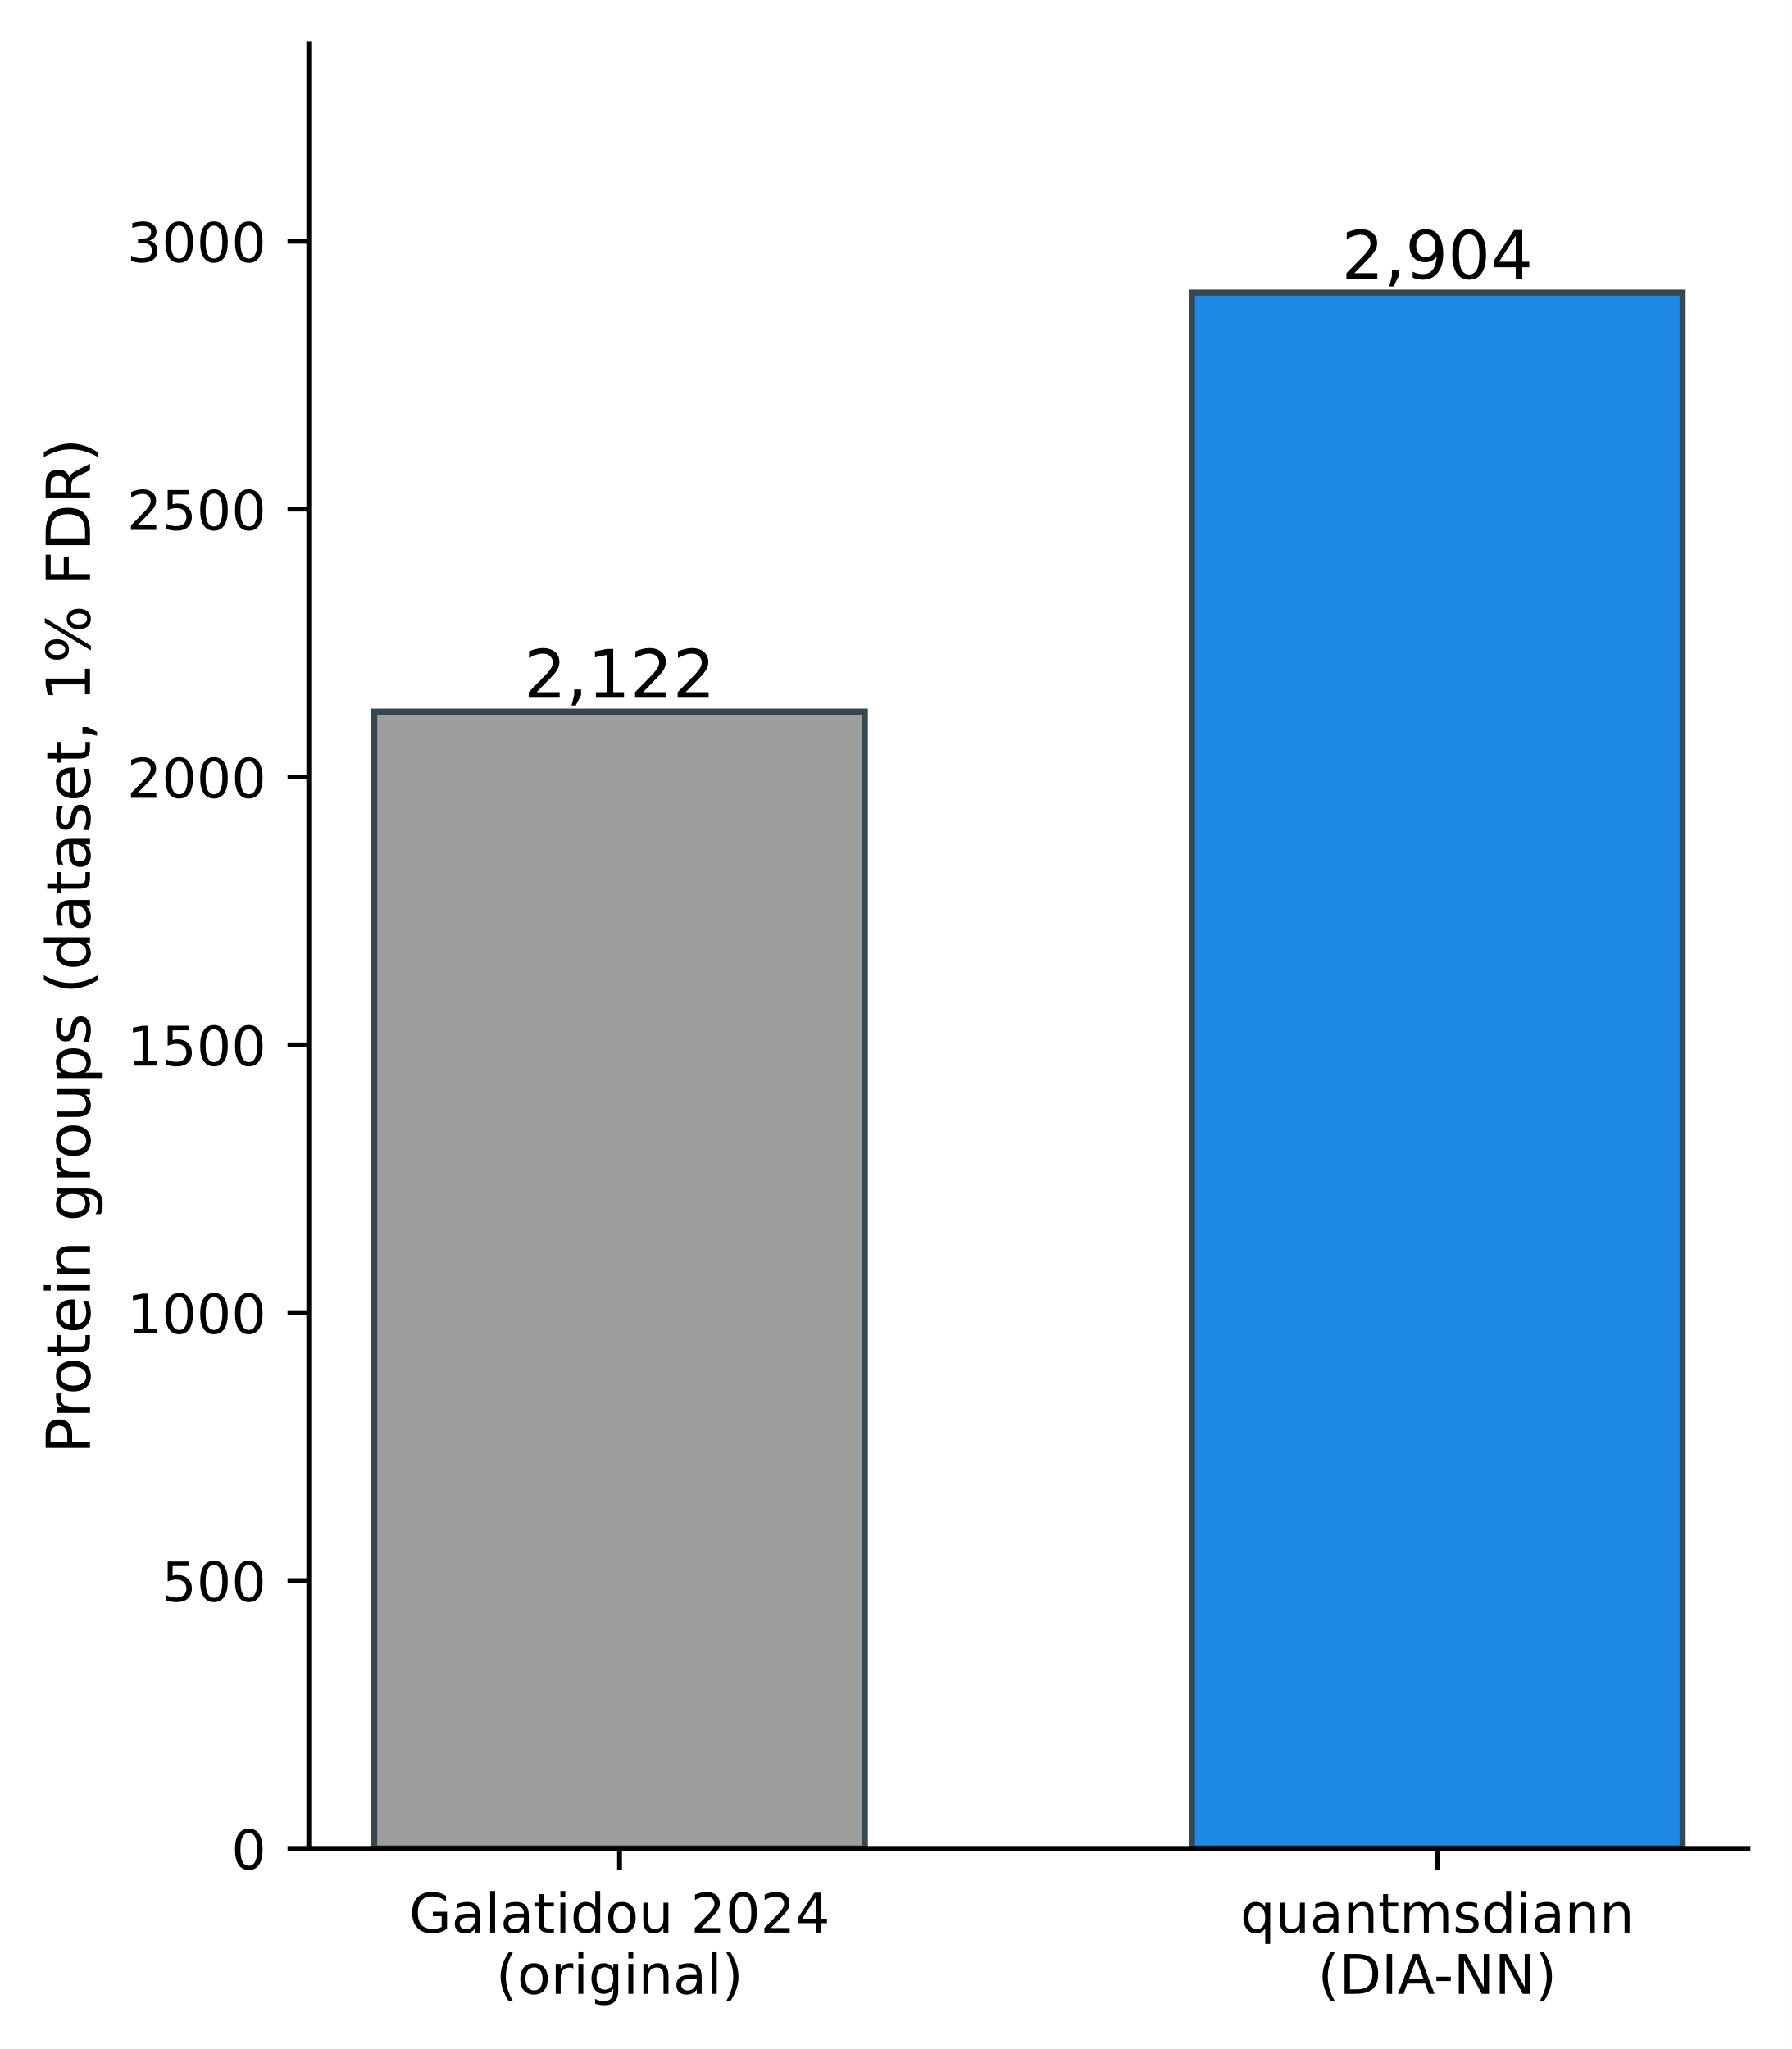
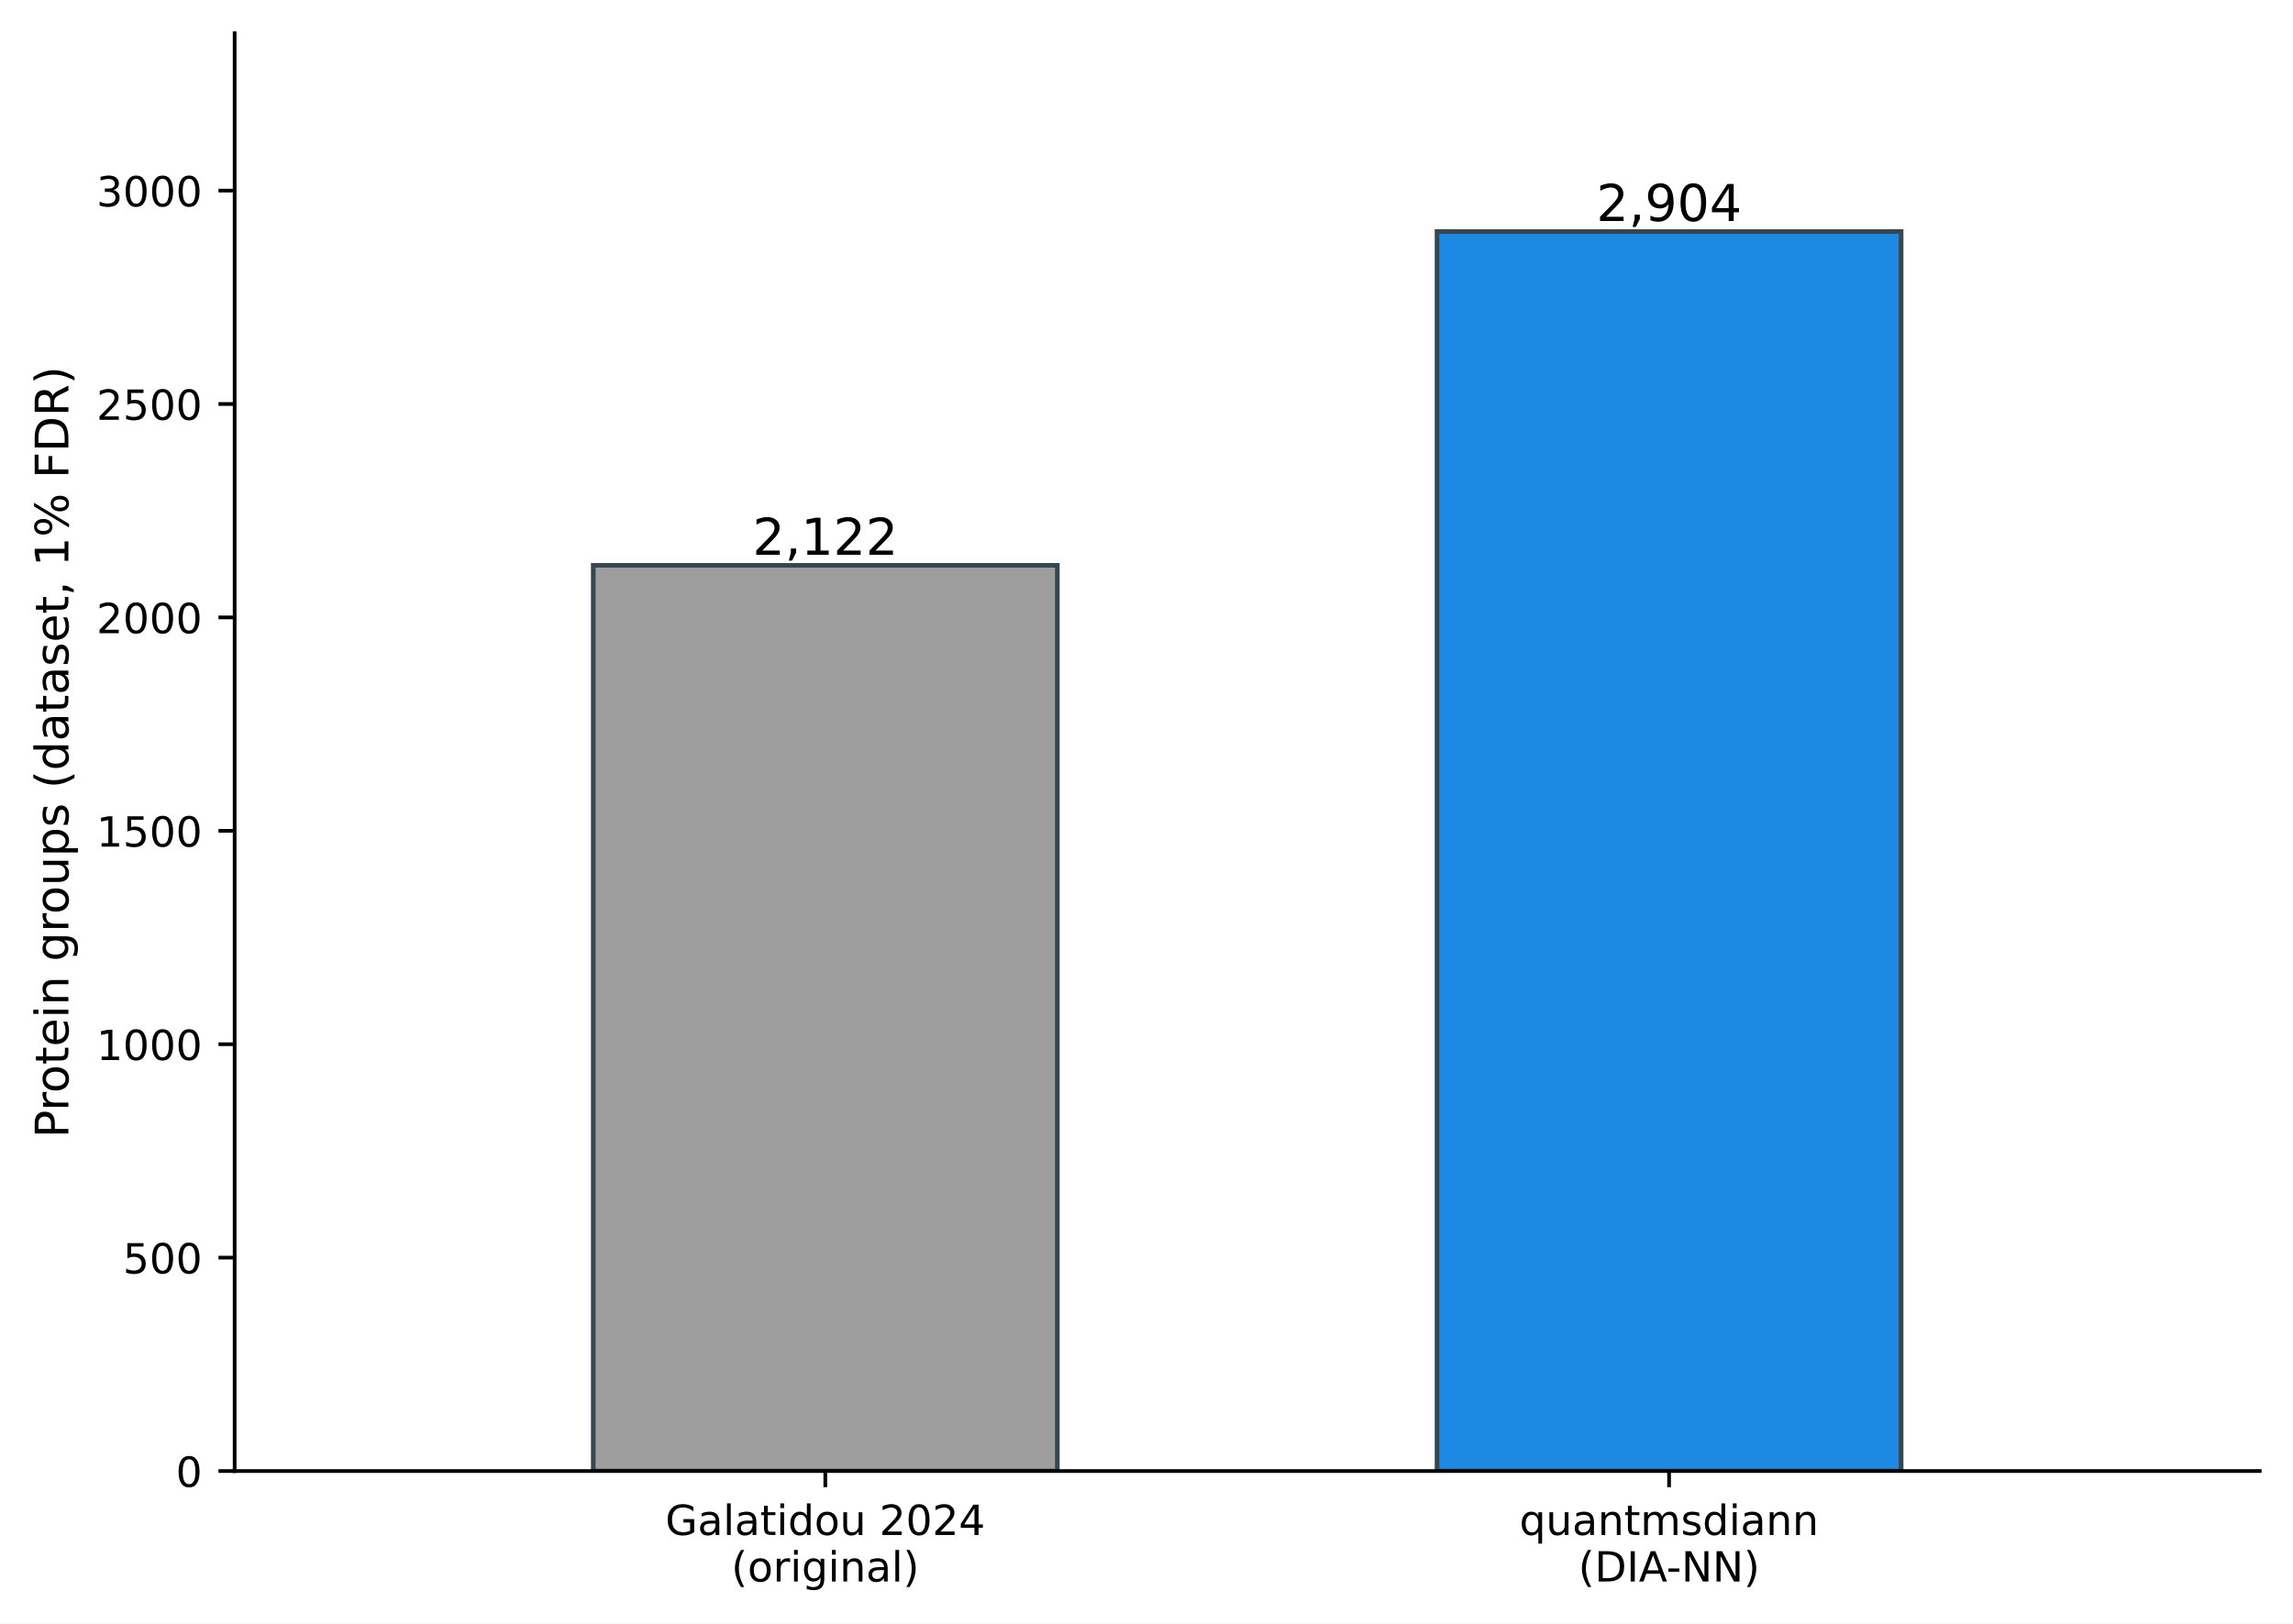
- <svg xmlns="http://www.w3.org/2000/svg" xmlns:xlink="http://www.w3.org/1999/xlink" width="294.663pt" height="337.028pt" viewBox="0 0 294.663 337.028" version="1.1">
+ <svg xmlns="http://www.w3.org/2000/svg" xmlns:xlink="http://www.w3.org/1999/xlink" width="496.263pt" height="351.428pt" viewBox="0 0 496.263 351.428" version="1.1">
  <defs>
    <style type="text/css">*{stroke-linejoin: round; stroke-linecap: butt}</style>
  </defs>
  <g id="figure_1">
    <g id="patch_1">
-       <path d="M 0 337.028  L 294.663 337.028  L 294.663 0  L 0 0  z " style="fill: #ffffff" />
+       <path d="M 0 351.428  L 496.263 351.428  L 496.263 0  L 0 0  z " style="fill: #ffffff" />
    </g>
    <g id="axes_1">
      <g id="patch_2">
-         <path d="M 50.783 304.04  L 287.463 304.04  L 287.463 7.2  L 50.783 7.2  z " style="fill: #ffffff" />
+         <path d="M 50.783 318.44  L 489.063 318.44  L 489.063 7.2  L 50.783 7.2  z " style="fill: #ffffff" />
      </g>
      <g id="patch_3">
-         <path d="M 61.541 304.04  L 142.228 304.04  L 142.228 117.052  L 61.541 117.052  z " clip-path="url(#pa1b8c0f999)" style="fill: #9e9e9e; stroke: #37474f; stroke-linejoin: miter" />
+         <path d="M 128.395 318.44  L 228.834 318.44  L 228.834 122.381  L 128.395 122.381  z " clip-path="url(#p7d93f833c6)" style="fill: #9e9e9e; stroke: #37474f; stroke-linejoin: miter" />
      </g>
      <g id="patch_4">
-         <path d="M 196.019 304.04  L 276.705 304.04  L 276.705 48.143  L 196.019 48.143  z " clip-path="url(#pa1b8c0f999)" style="fill: #1e88e5; stroke: #37474f; stroke-linejoin: miter" />
+         <path d="M 311.012 318.44  L 411.451 318.44  L 411.451 50.13  L 311.012 50.13  z " clip-path="url(#p7d93f833c6)" style="fill: #1e88e5; stroke: #37474f; stroke-linejoin: miter" />
      </g>
      <g id="matplotlib.axis_1">
        <g id="xtick_1">
          <g id="line2d_1">
            <defs>
-               <path id="m62912d93e1" d="M 0 0  L 0 3.5  " style="stroke: #000000; stroke-width: 0.8" />
+               <path id="m346a79177e" d="M 0 0  L 0 3.5  " style="stroke: #000000; stroke-width: 0.8" />
            </defs>
            <g>
-               <use xlink:href="#m62912d93e1" x="101.884" y="304.04" style="stroke: #000000; stroke-width: 0.8" />
+               <use xlink:href="#m346a79177e" x="178.615" y="318.44" style="stroke: #000000; stroke-width: 0.8" />
            </g>
          </g>
          <g id="text_1">
-             <g transform="translate(67.27316 317.8786) scale(0.09 -0.09)">
+             <g transform="translate(144.0035 332.2786) scale(0.09 -0.09)">
              <defs>
                <path id="DejaVuSans-47" d="M 3809 666  L 3809 1919  L 2778 1919  L 2778 2438  L 4434 2438  L 4434 434  Q 4069 175 3628 42  Q 3188 -91 2688 -91  Q 1594 -91 976 548  Q 359 1188 359 2328  Q 359 3472 976 4111  Q 1594 4750 2688 4750  Q 3144 4750 3555 4637  Q 3966 4525 4313 4306  L 4313 3634  Q 3963 3931 3569 4081  Q 3175 4231 2741 4231  Q 1884 4231 1454 3753  Q 1025 3275 1025 2328  Q 1025 1384 1454 906  Q 1884 428 2741 428  Q 3075 428 3337 486  Q 3600 544 3809 666  z " transform="scale(0.015625)" />
                <path id="DejaVuSans-61" d="M 2194 1759  Q 1497 1759 1228 1600  Q 959 1441 959 1056  Q 959 750 1161 570  Q 1363 391 1709 391  Q 2188 391 2477 730  Q 2766 1069 2766 1631  L 2766 1759  L 2194 1759  z M 3341 1997  L 3341 0  L 2766 0  L 2766 531  Q 2569 213 2275 61  Q 1981 -91 1556 -91  Q 1019 -91 701 211  Q 384 513 384 1019  Q 384 1609 779 1909  Q 1175 2209 1959 2209  L 2766 2209  L 2766 2266  Q 2766 2663 2505 2880  Q 2244 3097 1772 3097  Q 1472 3097 1187 3025  Q 903 2953 641 2809  L 641 3341  Q 956 3463 1253 3523  Q 1550 3584 1831 3584  Q 2591 3584 2966 3190  Q 3341 2797 3341 1997  z " transform="scale(0.015625)" />
                <path id="DejaVuSans-6c" d="M 603 4863  L 1178 4863  L 1178 0  L 603 0  L 603 4863  z " transform="scale(0.015625)" />
                <path id="DejaVuSans-74" d="M 1172 4494  L 1172 3500  L 2356 3500  L 2356 3053  L 1172 3053  L 1172 1153  Q 1172 725 1289 603  Q 1406 481 1766 481  L 2356 481  L 2356 0  L 1766 0  Q 1100 0 847 248  Q 594 497 594 1153  L 594 3053  L 172 3053  L 172 3500  L 594 3500  L 594 4494  L 1172 4494  z " transform="scale(0.015625)" />
                <path id="DejaVuSans-69" d="M 603 3500  L 1178 3500  L 1178 0  L 603 0  L 603 3500  z M 603 4863  L 1178 4863  L 1178 4134  L 603 4134  L 603 4863  z " transform="scale(0.015625)" />
                <path id="DejaVuSans-64" d="M 2906 2969  L 2906 4863  L 3481 4863  L 3481 0  L 2906 0  L 2906 525  Q 2725 213 2448 61  Q 2172 -91 1784 -91  Q 1150 -91 751 415  Q 353 922 353 1747  Q 353 2572 751 3078  Q 1150 3584 1784 3584  Q 2172 3584 2448 3432  Q 2725 3281 2906 2969  z M 947 1747  Q 947 1113 1208 752  Q 1469 391 1925 391  Q 2381 391 2643 752  Q 2906 1113 2906 1747  Q 2906 2381 2643 2742  Q 2381 3103 1925 3103  Q 1469 3103 1208 2742  Q 947 2381 947 1747  z " transform="scale(0.015625)" />
                <path id="DejaVuSans-6f" d="M 1959 3097  Q 1497 3097 1228 2736  Q 959 2375 959 1747  Q 959 1119 1226 758  Q 1494 397 1959 397  Q 2419 397 2687 759  Q 2956 1122 2956 1747  Q 2956 2369 2687 2733  Q 2419 3097 1959 3097  z M 1959 3584  Q 2709 3584 3137 3096  Q 3566 2609 3566 1747  Q 3566 888 3137 398  Q 2709 -91 1959 -91  Q 1206 -91 779 398  Q 353 888 353 1747  Q 353 2609 779 3096  Q 1206 3584 1959 3584  z " transform="scale(0.015625)" />
                <path id="DejaVuSans-75" d="M 544 1381  L 544 3500  L 1119 3500  L 1119 1403  Q 1119 906 1312 657  Q 1506 409 1894 409  Q 2359 409 2629 706  Q 2900 1003 2900 1516  L 2900 3500  L 3475 3500  L 3475 0  L 2900 0  L 2900 538  Q 2691 219 2414 64  Q 2138 -91 1772 -91  Q 1169 -91 856 284  Q 544 659 544 1381  z M 1991 3584  L 1991 3584  z " transform="scale(0.015625)" />
                <path id="DejaVuSans-20" transform="scale(0.015625)" />
                <path id="DejaVuSans-32" d="M 1228 531  L 3431 531  L 3431 0  L 469 0  L 469 531  Q 828 903 1448 1529  Q 2069 2156 2228 2338  Q 2531 2678 2651 2914  Q 2772 3150 2772 3378  Q 2772 3750 2511 3984  Q 2250 4219 1831 4219  Q 1534 4219 1204 4116  Q 875 4013 500 3803  L 500 4441  Q 881 4594 1212 4672  Q 1544 4750 1819 4750  Q 2544 4750 2975 4387  Q 3406 4025 3406 3419  Q 3406 3131 3298 2873  Q 3191 2616 2906 2266  Q 2828 2175 2409 1742  Q 1991 1309 1228 531  z " transform="scale(0.015625)" />
                <path id="DejaVuSans-30" d="M 2034 4250  Q 1547 4250 1301 3770  Q 1056 3291 1056 2328  Q 1056 1369 1301 889  Q 1547 409 2034 409  Q 2525 409 2770 889  Q 3016 1369 3016 2328  Q 3016 3291 2770 3770  Q 2525 4250 2034 4250  z M 2034 4750  Q 2819 4750 3233 4129  Q 3647 3509 3647 2328  Q 3647 1150 3233 529  Q 2819 -91 2034 -91  Q 1250 -91 836 529  Q 422 1150 422 2328  Q 422 3509 836 4129  Q 1250 4750 2034 4750  z " transform="scale(0.015625)" />
                <path id="DejaVuSans-34" d="M 2419 4116  L 825 1625  L 2419 1625  L 2419 4116  z M 2253 4666  L 3047 4666  L 3047 1625  L 3713 1625  L 3713 1100  L 3047 1100  L 3047 0  L 2419 0  L 2419 1100  L 313 1100  L 313 1709  L 2253 4666  z " transform="scale(0.015625)" />
              </defs>
              <use xlink:href="#DejaVuSans-47" />
              <use xlink:href="#DejaVuSans-61" transform="translate(77.49023 0)" />
              <use xlink:href="#DejaVuSans-6c" transform="translate(138.7695 0)" />
              <use xlink:href="#DejaVuSans-61" transform="translate(166.5527 0)" />
              <use xlink:href="#DejaVuSans-74" transform="translate(227.832 0)" />
              <use xlink:href="#DejaVuSans-69" transform="translate(267.041 0)" />
              <use xlink:href="#DejaVuSans-64" transform="translate(294.8242 0)" />
              <use xlink:href="#DejaVuSans-6f" transform="translate(358.3008 0)" />
              <use xlink:href="#DejaVuSans-75" transform="translate(419.4824 0)" />
              <use xlink:href="#DejaVuSans-20" transform="translate(482.8613 0)" />
              <use xlink:href="#DejaVuSans-32" transform="translate(514.6484 0)" />
              <use xlink:href="#DejaVuSans-30" transform="translate(578.2715 0)" />
              <use xlink:href="#DejaVuSans-32" transform="translate(641.8945 0)" />
              <use xlink:href="#DejaVuSans-34" transform="translate(705.5176 0)" />
            </g>
-             <g transform="translate(81.55293 327.9566) scale(0.09 -0.09)">
+             <g transform="translate(158.2832 342.3566) scale(0.09 -0.09)">
              <defs>
                <path id="DejaVuSans-28" d="M 1984 4856  Q 1566 4138 1362 3434  Q 1159 2731 1159 2009  Q 1159 1288 1364 580  Q 1569 -128 1984 -844  L 1484 -844  Q 1016 -109 783 600  Q 550 1309 550 2009  Q 550 2706 781 3412  Q 1013 4119 1484 4856  L 1984 4856  z " transform="scale(0.015625)" />
                <path id="DejaVuSans-72" d="M 2631 2963  Q 2534 3019 2420 3045  Q 2306 3072 2169 3072  Q 1681 3072 1420 2755  Q 1159 2438 1159 1844  L 1159 0  L 581 0  L 581 3500  L 1159 3500  L 1159 2956  Q 1341 3275 1631 3429  Q 1922 3584 2338 3584  Q 2397 3584 2469 3576  Q 2541 3569 2628 3553  L 2631 2963  z " transform="scale(0.015625)" />
                <path id="DejaVuSans-67" d="M 2906 1791  Q 2906 2416 2648 2759  Q 2391 3103 1925 3103  Q 1463 3103 1205 2759  Q 947 2416 947 1791  Q 947 1169 1205 825  Q 1463 481 1925 481  Q 2391 481 2648 825  Q 2906 1169 2906 1791  z M 3481 434  Q 3481 -459 3084 -895  Q 2688 -1331 1869 -1331  Q 1566 -1331 1297 -1286  Q 1028 -1241 775 -1147  L 775 -588  Q 1028 -725 1275 -790  Q 1522 -856 1778 -856  Q 2344 -856 2625 -561  Q 2906 -266 2906 331  L 2906 616  Q 2728 306 2450 153  Q 2172 0 1784 0  Q 1141 0 747 490  Q 353 981 353 1791  Q 353 2603 747 3093  Q 1141 3584 1784 3584  Q 2172 3584 2450 3431  Q 2728 3278 2906 2969  L 2906 3500  L 3481 3500  L 3481 434  z " transform="scale(0.015625)" />
                <path id="DejaVuSans-6e" d="M 3513 2113  L 3513 0  L 2938 0  L 2938 2094  Q 2938 2591 2744 2837  Q 2550 3084 2163 3084  Q 1697 3084 1428 2787  Q 1159 2491 1159 1978  L 1159 0  L 581 0  L 581 3500  L 1159 3500  L 1159 2956  Q 1366 3272 1645 3428  Q 1925 3584 2291 3584  Q 2894 3584 3203 3211  Q 3513 2838 3513 2113  z " transform="scale(0.015625)" />
                <path id="DejaVuSans-29" d="M 513 4856  L 1013 4856  Q 1481 4119 1714 3412  Q 1947 2706 1947 2009  Q 1947 1309 1714 600  Q 1481 -109 1013 -844  L 513 -844  Q 928 -128 1133 580  Q 1338 1288 1338 2009  Q 1338 2731 1133 3434  Q 928 4138 513 4856  z " transform="scale(0.015625)" />
              </defs>
              <use xlink:href="#DejaVuSans-28" />
              <use xlink:href="#DejaVuSans-6f" transform="translate(39.01367 0)" />
              <use xlink:href="#DejaVuSans-72" transform="translate(100.1953 0)" />
              <use xlink:href="#DejaVuSans-69" transform="translate(141.3086 0)" />
              <use xlink:href="#DejaVuSans-67" transform="translate(169.0918 0)" />
              <use xlink:href="#DejaVuSans-69" transform="translate(232.5684 0)" />
              <use xlink:href="#DejaVuSans-6e" transform="translate(260.3516 0)" />
              <use xlink:href="#DejaVuSans-61" transform="translate(323.7305 0)" />
              <use xlink:href="#DejaVuSans-6c" transform="translate(385.0098 0)" />
              <use xlink:href="#DejaVuSans-29" transform="translate(412.793 0)" />
            </g>
          </g>
        </g>
        <g id="xtick_2">
          <g id="line2d_2">
            <g>
-               <use xlink:href="#m62912d93e1" x="236.362" y="304.04" style="stroke: #000000; stroke-width: 0.8" />
+               <use xlink:href="#m346a79177e" x="361.231" y="318.44" style="stroke: #000000; stroke-width: 0.8" />
            </g>
          </g>
          <g id="text_2">
-             <g transform="translate(203.9836 317.8786) scale(0.09 -0.09)">
+             <g transform="translate(328.8533 332.2786) scale(0.09 -0.09)">
              <defs>
                <path id="DejaVuSans-71" d="M 947 1747  Q 947 1113 1208 752  Q 1469 391 1925 391  Q 2381 391 2643 752  Q 2906 1113 2906 1747  Q 2906 2381 2643 2742  Q 2381 3103 1925 3103  Q 1469 3103 1208 2742  Q 947 2381 947 1747  z M 2906 525  Q 2725 213 2448 61  Q 2172 -91 1784 -91  Q 1150 -91 751 415  Q 353 922 353 1747  Q 353 2572 751 3078  Q 1150 3584 1784 3584  Q 2172 3584 2448 3432  Q 2725 3281 2906 2969  L 2906 3500  L 3481 3500  L 3481 -1331  L 2906 -1331  L 2906 525  z " transform="scale(0.015625)" />
                <path id="DejaVuSans-6d" d="M 3328 2828  Q 3544 3216 3844 3400  Q 4144 3584 4550 3584  Q 5097 3584 5394 3201  Q 5691 2819 5691 2113  L 5691 0  L 5113 0  L 5113 2094  Q 5113 2597 4934 2840  Q 4756 3084 4391 3084  Q 3944 3084 3684 2787  Q 3425 2491 3425 1978  L 3425 0  L 2847 0  L 2847 2094  Q 2847 2600 2669 2842  Q 2491 3084 2119 3084  Q 1678 3084 1418 2786  Q 1159 2488 1159 1978  L 1159 0  L 581 0  L 581 3500  L 1159 3500  L 1159 2956  Q 1356 3278 1631 3431  Q 1906 3584 2284 3584  Q 2666 3584 2933 3390  Q 3200 3197 3328 2828  z " transform="scale(0.015625)" />
                <path id="DejaVuSans-73" d="M 2834 3397  L 2834 2853  Q 2591 2978 2328 3040  Q 2066 3103 1784 3103  Q 1356 3103 1142 2972  Q 928 2841 928 2578  Q 928 2378 1081 2264  Q 1234 2150 1697 2047  L 1894 2003  Q 2506 1872 2764 1633  Q 3022 1394 3022 966  Q 3022 478 2636 193  Q 2250 -91 1575 -91  Q 1294 -91 989 -36  Q 684 19 347 128  L 347 722  Q 666 556 975 473  Q 1284 391 1588 391  Q 1994 391 2212 530  Q 2431 669 2431 922  Q 2431 1156 2273 1281  Q 2116 1406 1581 1522  L 1381 1569  Q 847 1681 609 1914  Q 372 2147 372 2553  Q 372 3047 722 3315  Q 1072 3584 1716 3584  Q 2034 3584 2315 3537  Q 2597 3491 2834 3397  z " transform="scale(0.015625)" />
              </defs>
              <use xlink:href="#DejaVuSans-71" />
              <use xlink:href="#DejaVuSans-75" transform="translate(63.47656 0)" />
              <use xlink:href="#DejaVuSans-61" transform="translate(126.8555 0)" />
              <use xlink:href="#DejaVuSans-6e" transform="translate(188.1348 0)" />
              <use xlink:href="#DejaVuSans-74" transform="translate(251.5137 0)" />
              <use xlink:href="#DejaVuSans-6d" transform="translate(290.7227 0)" />
              <use xlink:href="#DejaVuSans-73" transform="translate(388.1348 0)" />
              <use xlink:href="#DejaVuSans-64" transform="translate(440.2344 0)" />
              <use xlink:href="#DejaVuSans-69" transform="translate(503.7109 0)" />
              <use xlink:href="#DejaVuSans-61" transform="translate(531.4941 0)" />
              <use xlink:href="#DejaVuSans-6e" transform="translate(592.7734 0)" />
              <use xlink:href="#DejaVuSans-6e" transform="translate(656.1523 0)" />
            </g>
-             <g transform="translate(216.7242 327.9566) scale(0.09 -0.09)">
+             <g transform="translate(341.5939 342.3566) scale(0.09 -0.09)">
              <defs>
                <path id="DejaVuSans-44" d="M 1259 4147  L 1259 519  L 2022 519  Q 2988 519 3436 956  Q 3884 1394 3884 2338  Q 3884 3275 3436 3711  Q 2988 4147 2022 4147  L 1259 4147  z M 628 4666  L 1925 4666  Q 3281 4666 3915 4102  Q 4550 3538 4550 2338  Q 4550 1131 3912 565  Q 3275 0 1925 0  L 628 0  L 628 4666  z " transform="scale(0.015625)" />
                <path id="DejaVuSans-49" d="M 628 4666  L 1259 4666  L 1259 0  L 628 0  L 628 4666  z " transform="scale(0.015625)" />
                <path id="DejaVuSans-41" d="M 2188 4044  L 1331 1722  L 3047 1722  L 2188 4044  z M 1831 4666  L 2547 4666  L 4325 0  L 3669 0  L 3244 1197  L 1141 1197  L 716 0  L 50 0  L 1831 4666  z " transform="scale(0.015625)" />
                <path id="DejaVuSans-2d" d="M 313 2009  L 1997 2009  L 1997 1497  L 313 1497  L 313 2009  z " transform="scale(0.015625)" />
                <path id="DejaVuSans-4e" d="M 628 4666  L 1478 4666  L 3547 763  L 3547 4666  L 4159 4666  L 4159 0  L 3309 0  L 1241 3903  L 1241 0  L 628 0  L 628 4666  z " transform="scale(0.015625)" />
              </defs>
              <use xlink:href="#DejaVuSans-28" />
              <use xlink:href="#DejaVuSans-44" transform="translate(39.01367 0)" />
              <use xlink:href="#DejaVuSans-49" transform="translate(116.0156 0)" />
              <use xlink:href="#DejaVuSans-41" transform="translate(145.5078 0)" />
              <use xlink:href="#DejaVuSans-2d" transform="translate(211.666 0)" />
              <use xlink:href="#DejaVuSans-4e" transform="translate(247.75 0)" />
              <use xlink:href="#DejaVuSans-4e" transform="translate(322.5547 0)" />
              <use xlink:href="#DejaVuSans-29" transform="translate(397.3594 0)" />
            </g>
          </g>
        </g>
      </g>
      <g id="matplotlib.axis_2">
        <g id="ytick_1">
          <g id="line2d_3">
            <defs>
-               <path id="m61b7585770" d="M 0 0  L -3.5 0  " style="stroke: #000000; stroke-width: 0.8" />
+               <path id="m5add11db85" d="M 0 0  L -3.5 0  " style="stroke: #000000; stroke-width: 0.8" />
            </defs>
            <g>
-               <use xlink:href="#m61b7585770" x="50.783" y="304.04" style="stroke: #000000; stroke-width: 0.8" />
+               <use xlink:href="#m5add11db85" x="50.783" y="318.44" style="stroke: #000000; stroke-width: 0.8" />
            </g>
          </g>
          <g id="text_3">
-             <g transform="translate(38.05687 307.4593) scale(0.09 -0.09)">
+             <g transform="translate(38.05687 321.8593) scale(0.09 -0.09)">
              <use xlink:href="#DejaVuSans-30" />
            </g>
          </g>
        </g>
        <g id="ytick_2">
          <g id="line2d_4">
            <g>
-               <use xlink:href="#m61b7585770" x="50.783" y="259.981" style="stroke: #000000; stroke-width: 0.8" />
+               <use xlink:href="#m5add11db85" x="50.783" y="272.243" style="stroke: #000000; stroke-width: 0.8" />
            </g>
          </g>
          <g id="text_4">
-             <g transform="translate(26.60438 263.4) scale(0.09 -0.09)">
+             <g transform="translate(26.60438 275.6626) scale(0.09 -0.09)">
              <defs>
                <path id="DejaVuSans-35" d="M 691 4666  L 3169 4666  L 3169 4134  L 1269 4134  L 1269 2991  Q 1406 3038 1543 3061  Q 1681 3084 1819 3084  Q 2600 3084 3056 2656  Q 3513 2228 3513 1497  Q 3513 744 3044 326  Q 2575 -91 1722 -91  Q 1428 -91 1123 -41  Q 819 9 494 109  L 494 744  Q 775 591 1075 516  Q 1375 441 1709 441  Q 2250 441 2565 725  Q 2881 1009 2881 1497  Q 2881 1984 2565 2268  Q 2250 2553 1709 2553  Q 1456 2553 1204 2497  Q 953 2441 691 2322  L 691 4666  z " transform="scale(0.015625)" />
              </defs>
              <use xlink:href="#DejaVuSans-35" />
              <use xlink:href="#DejaVuSans-30" transform="translate(63.62305 0)" />
              <use xlink:href="#DejaVuSans-30" transform="translate(127.2461 0)" />
            </g>
          </g>
        </g>
        <g id="ytick_3">
          <g id="line2d_5">
            <g>
-               <use xlink:href="#m61b7585770" x="50.783" y="215.921" style="stroke: #000000; stroke-width: 0.8" />
+               <use xlink:href="#m5add11db85" x="50.783" y="226.047" style="stroke: #000000; stroke-width: 0.8" />
            </g>
          </g>
          <g id="text_5">
-             <g transform="translate(20.87813 219.3407) scale(0.09 -0.09)">
+             <g transform="translate(20.87813 229.4659) scale(0.09 -0.09)">
              <defs>
                <path id="DejaVuSans-31" d="M 794 531  L 1825 531  L 1825 4091  L 703 3866  L 703 4441  L 1819 4666  L 2450 4666  L 2450 531  L 3481 531  L 3481 0  L 794 0  L 794 531  z " transform="scale(0.015625)" />
              </defs>
              <use xlink:href="#DejaVuSans-31" />
              <use xlink:href="#DejaVuSans-30" transform="translate(63.62305 0)" />
              <use xlink:href="#DejaVuSans-30" transform="translate(127.2461 0)" />
              <use xlink:href="#DejaVuSans-30" transform="translate(190.8691 0)" />
            </g>
          </g>
        </g>
        <g id="ytick_4">
          <g id="line2d_6">
            <g>
-               <use xlink:href="#m61b7585770" x="50.783" y="171.862" style="stroke: #000000; stroke-width: 0.8" />
+               <use xlink:href="#m5add11db85" x="50.783" y="179.85" style="stroke: #000000; stroke-width: 0.8" />
            </g>
          </g>
          <g id="text_6">
-             <g transform="translate(20.87813 175.2813) scale(0.09 -0.09)">
+             <g transform="translate(20.87813 183.2692) scale(0.09 -0.09)">
              <use xlink:href="#DejaVuSans-31" />
              <use xlink:href="#DejaVuSans-35" transform="translate(63.62305 0)" />
              <use xlink:href="#DejaVuSans-30" transform="translate(127.2461 0)" />
              <use xlink:href="#DejaVuSans-30" transform="translate(190.8691 0)" />
            </g>
          </g>
        </g>
        <g id="ytick_5">
          <g id="line2d_7">
            <g>
-               <use xlink:href="#m61b7585770" x="50.783" y="127.803" style="stroke: #000000; stroke-width: 0.8" />
+               <use xlink:href="#m5add11db85" x="50.783" y="133.653" style="stroke: #000000; stroke-width: 0.8" />
            </g>
          </g>
          <g id="text_7">
-             <g transform="translate(20.87813 131.222) scale(0.09 -0.09)">
+             <g transform="translate(20.87813 137.0726) scale(0.09 -0.09)">
              <use xlink:href="#DejaVuSans-32" />
              <use xlink:href="#DejaVuSans-30" transform="translate(63.62305 0)" />
              <use xlink:href="#DejaVuSans-30" transform="translate(127.2461 0)" />
              <use xlink:href="#DejaVuSans-30" transform="translate(190.8691 0)" />
            </g>
          </g>
        </g>
        <g id="ytick_6">
          <g id="line2d_8">
            <g>
-               <use xlink:href="#m61b7585770" x="50.783" y="83.743" style="stroke: #000000; stroke-width: 0.8" />
+               <use xlink:href="#m5add11db85" x="50.783" y="87.457" style="stroke: #000000; stroke-width: 0.8" />
            </g>
          </g>
          <g id="text_8">
-             <g transform="translate(20.87813 87.16268) scale(0.09 -0.09)">
+             <g transform="translate(20.87813 90.87587) scale(0.09 -0.09)">
              <use xlink:href="#DejaVuSans-32" />
              <use xlink:href="#DejaVuSans-35" transform="translate(63.62305 0)" />
              <use xlink:href="#DejaVuSans-30" transform="translate(127.2461 0)" />
              <use xlink:href="#DejaVuSans-30" transform="translate(190.8691 0)" />
            </g>
          </g>
        </g>
        <g id="ytick_7">
          <g id="line2d_9">
            <g>
-               <use xlink:href="#m61b7585770" x="50.783" y="39.684" style="stroke: #000000; stroke-width: 0.8" />
+               <use xlink:href="#m5add11db85" x="50.783" y="41.26" style="stroke: #000000; stroke-width: 0.8" />
            </g>
          </g>
          <g id="text_9">
-             <g transform="translate(20.87813 43.10336) scale(0.09 -0.09)">
+             <g transform="translate(20.87813 44.67919) scale(0.09 -0.09)">
              <defs>
                <path id="DejaVuSans-33" d="M 2597 2516  Q 3050 2419 3304 2112  Q 3559 1806 3559 1356  Q 3559 666 3084 287  Q 2609 -91 1734 -91  Q 1441 -91 1130 -33  Q 819 25 488 141  L 488 750  Q 750 597 1062 519  Q 1375 441 1716 441  Q 2309 441 2620 675  Q 2931 909 2931 1356  Q 2931 1769 2642 2001  Q 2353 2234 1838 2234  L 1294 2234  L 1294 2753  L 1863 2753  Q 2328 2753 2575 2939  Q 2822 3125 2822 3475  Q 2822 3834 2567 4026  Q 2313 4219 1838 4219  Q 1578 4219 1281 4162  Q 984 4106 628 3988  L 628 4550  Q 988 4650 1302 4700  Q 1616 4750 1894 4750  Q 2613 4750 3031 4423  Q 3450 4097 3450 3541  Q 3450 3153 3228 2886  Q 3006 2619 2597 2516  z " transform="scale(0.015625)" />
              </defs>
              <use xlink:href="#DejaVuSans-33" />
              <use xlink:href="#DejaVuSans-30" transform="translate(63.62305 0)" />
              <use xlink:href="#DejaVuSans-30" transform="translate(127.2461 0)" />
              <use xlink:href="#DejaVuSans-30" transform="translate(190.8691 0)" />
            </g>
          </g>
        </g>
        <g id="text_10">
-           <g transform="translate(14.79844 239.1513) rotate(-90) scale(0.1 -0.1)">
+           <g transform="translate(14.79844 246.3512) rotate(-90) scale(0.1 -0.1)">
            <defs>
              <path id="DejaVuSans-50" d="M 1259 4147  L 1259 2394  L 2053 2394  Q 2494 2394 2734 2622  Q 2975 2850 2975 3272  Q 2975 3691 2734 3919  Q 2494 4147 2053 4147  L 1259 4147  z M 628 4666  L 2053 4666  Q 2838 4666 3239 4311  Q 3641 3956 3641 3272  Q 3641 2581 3239 2228  Q 2838 1875 2053 1875  L 1259 1875  L 1259 0  L 628 0  L 628 4666  z " transform="scale(0.015625)" />
              <path id="DejaVuSans-65" d="M 3597 1894  L 3597 1613  L 953 1613  Q 991 1019 1311 708  Q 1631 397 2203 397  Q 2534 397 2845 478  Q 3156 559 3463 722  L 3463 178  Q 3153 47 2828 -22  Q 2503 -91 2169 -91  Q 1331 -91 842 396  Q 353 884 353 1716  Q 353 2575 817 3079  Q 1281 3584 2069 3584  Q 2775 3584 3186 3129  Q 3597 2675 3597 1894  z M 3022 2063  Q 3016 2534 2758 2815  Q 2500 3097 2075 3097  Q 1594 3097 1305 2825  Q 1016 2553 972 2059  L 3022 2063  z " transform="scale(0.015625)" />
              <path id="DejaVuSans-70" d="M 1159 525  L 1159 -1331  L 581 -1331  L 581 3500  L 1159 3500  L 1159 2969  Q 1341 3281 1617 3432  Q 1894 3584 2278 3584  Q 2916 3584 3314 3078  Q 3713 2572 3713 1747  Q 3713 922 3314 415  Q 2916 -91 2278 -91  Q 1894 -91 1617 61  Q 1341 213 1159 525  z M 3116 1747  Q 3116 2381 2855 2742  Q 2594 3103 2138 3103  Q 1681 3103 1420 2742  Q 1159 2381 1159 1747  Q 1159 1113 1420 752  Q 1681 391 2138 391  Q 2594 391 2855 752  Q 3116 1113 3116 1747  z " transform="scale(0.015625)" />
              <path id="DejaVuSans-2c" d="M 750 794  L 1409 794  L 1409 256  L 897 -744  L 494 -744  L 750 256  L 750 794  z " transform="scale(0.015625)" />
              <path id="DejaVuSans-25" d="M 4653 2053  Q 4381 2053 4226 1822  Q 4072 1591 4072 1178  Q 4072 772 4226 539  Q 4381 306 4653 306  Q 4919 306 5073 539  Q 5228 772 5228 1178  Q 5228 1588 5073 1820  Q 4919 2053 4653 2053  z M 4653 2450  Q 5147 2450 5437 2106  Q 5728 1763 5728 1178  Q 5728 594 5436 251  Q 5144 -91 4653 -91  Q 4153 -91 3862 251  Q 3572 594 3572 1178  Q 3572 1766 3864 2108  Q 4156 2450 4653 2450  z M 1428 4353  Q 1159 4353 1004 4120  Q 850 3888 850 3481  Q 850 3069 1003 2837  Q 1156 2606 1428 2606  Q 1700 2606 1854 2837  Q 2009 3069 2009 3481  Q 2009 3884 1853 4118  Q 1697 4353 1428 4353  z M 4250 4750  L 4750 4750  L 1831 -91  L 1331 -91  L 4250 4750  z M 1428 4750  Q 1922 4750 2215 4408  Q 2509 4066 2509 3481  Q 2509 2891 2217 2550  Q 1925 2209 1428 2209  Q 931 2209 642 2551  Q 353 2894 353 3481  Q 353 4063 643 4406  Q 934 4750 1428 4750  z " transform="scale(0.015625)" />
              <path id="DejaVuSans-46" d="M 628 4666  L 3309 4666  L 3309 4134  L 1259 4134  L 1259 2759  L 3109 2759  L 3109 2228  L 1259 2228  L 1259 0  L 628 0  L 628 4666  z " transform="scale(0.015625)" />
              <path id="DejaVuSans-52" d="M 2841 2188  Q 3044 2119 3236 1894  Q 3428 1669 3622 1275  L 4263 0  L 3584 0  L 2988 1197  Q 2756 1666 2539 1819  Q 2322 1972 1947 1972  L 1259 1972  L 1259 0  L 628 0  L 628 4666  L 2053 4666  Q 2853 4666 3247 4331  Q 3641 3997 3641 3322  Q 3641 2881 3436 2590  Q 3231 2300 2841 2188  z M 1259 4147  L 1259 2491  L 2053 2491  Q 2509 2491 2742 2702  Q 2975 2913 2975 3322  Q 2975 3731 2742 3939  Q 2509 4147 2053 4147  L 1259 4147  z " transform="scale(0.015625)" />
            </defs>
            <use xlink:href="#DejaVuSans-50" />
            <use xlink:href="#DejaVuSans-72" transform="translate(58.55273 0)" />
            <use xlink:href="#DejaVuSans-6f" transform="translate(97.41602 0)" />
            <use xlink:href="#DejaVuSans-74" transform="translate(158.5977 0)" />
            <use xlink:href="#DejaVuSans-65" transform="translate(197.8066 0)" />
            <use xlink:href="#DejaVuSans-69" transform="translate(259.3301 0)" />
            <use xlink:href="#DejaVuSans-6e" transform="translate(287.1133 0)" />
            <use xlink:href="#DejaVuSans-20" transform="translate(350.4922 0)" />
            <use xlink:href="#DejaVuSans-67" transform="translate(382.2793 0)" />
            <use xlink:href="#DejaVuSans-72" transform="translate(445.7559 0)" />
            <use xlink:href="#DejaVuSans-6f" transform="translate(484.6191 0)" />
            <use xlink:href="#DejaVuSans-75" transform="translate(545.8008 0)" />
            <use xlink:href="#DejaVuSans-70" transform="translate(609.1797 0)" />
            <use xlink:href="#DejaVuSans-73" transform="translate(672.6562 0)" />
            <use xlink:href="#DejaVuSans-20" transform="translate(724.7559 0)" />
            <use xlink:href="#DejaVuSans-28" transform="translate(756.543 0)" />
            <use xlink:href="#DejaVuSans-64" transform="translate(795.5566 0)" />
            <use xlink:href="#DejaVuSans-61" transform="translate(859.0332 0)" />
            <use xlink:href="#DejaVuSans-74" transform="translate(920.3125 0)" />
            <use xlink:href="#DejaVuSans-61" transform="translate(959.5215 0)" />
            <use xlink:href="#DejaVuSans-73" transform="translate(1020.801 0)" />
            <use xlink:href="#DejaVuSans-65" transform="translate(1072.9 0)" />
            <use xlink:href="#DejaVuSans-74" transform="translate(1134.424 0)" />
            <use xlink:href="#DejaVuSans-2c" transform="translate(1173.633 0)" />
            <use xlink:href="#DejaVuSans-20" transform="translate(1205.42 0)" />
            <use xlink:href="#DejaVuSans-31" transform="translate(1237.207 0)" />
            <use xlink:href="#DejaVuSans-25" transform="translate(1300.83 0)" />
            <use xlink:href="#DejaVuSans-20" transform="translate(1395.85 0)" />
            <use xlink:href="#DejaVuSans-46" transform="translate(1427.637 0)" />
            <use xlink:href="#DejaVuSans-44" transform="translate(1485.156 0)" />
            <use xlink:href="#DejaVuSans-52" transform="translate(1562.158 0)" />
            <use xlink:href="#DejaVuSans-29" transform="translate(1631.641 0)" />
          </g>
        </g>
      </g>
      <g id="patch_5">
-         <path d="M 50.783 304.04  L 50.783 7.2  " style="fill: none; stroke: #000000; stroke-width: 0.8; stroke-linejoin: miter; stroke-linecap: square" />
+         <path d="M 50.783 318.44  L 50.783 7.2  " style="fill: none; stroke: #000000; stroke-width: 0.8; stroke-linejoin: miter; stroke-linecap: square" />
      </g>
      <g id="patch_6">
-         <path d="M 50.783 304.04  L 287.463 304.04  " style="fill: none; stroke: #000000; stroke-width: 0.8; stroke-linejoin: miter; stroke-linecap: square" />
+         <path d="M 50.783 318.44  L 489.063 318.44  " style="fill: none; stroke: #000000; stroke-width: 0.8; stroke-linejoin: miter; stroke-linecap: square" />
      </g>
      <g id="text_11">
-         <g transform="translate(86.13902 114.7646) scale(0.11 -0.11)">
+         <g transform="translate(162.8693 120.0936) scale(0.11 -0.11)">
          <use xlink:href="#DejaVuSans-32" />
          <use xlink:href="#DejaVuSans-2c" transform="translate(63.62305 0)" />
          <use xlink:href="#DejaVuSans-31" transform="translate(95.41016 0)" />
          <use xlink:href="#DejaVuSans-32" transform="translate(159.0332 0)" />
          <use xlink:href="#DejaVuSans-32" transform="translate(222.6562 0)" />
        </g>
      </g>
      <g id="text_12">
-         <g transform="translate(220.6163 45.85579) scale(0.11 -0.11)">
+         <g transform="translate(345.486 47.842) scale(0.11 -0.11)">
          <defs>
            <path id="DejaVuSans-39" d="M 703 97  L 703 672  Q 941 559 1184 500  Q 1428 441 1663 441  Q 2288 441 2617 861  Q 2947 1281 2994 2138  Q 2813 1869 2534 1725  Q 2256 1581 1919 1581  Q 1219 1581 811 2004  Q 403 2428 403 3163  Q 403 3881 828 4315  Q 1253 4750 1959 4750  Q 2769 4750 3195 4129  Q 3622 3509 3622 2328  Q 3622 1225 3098 567  Q 2575 -91 1691 -91  Q 1453 -91 1209 -44  Q 966 3 703 97  z M 1959 2075  Q 2384 2075 2632 2365  Q 2881 2656 2881 3163  Q 2881 3666 2632 3958  Q 2384 4250 1959 4250  Q 1534 4250 1286 3958  Q 1038 3666 1038 3163  Q 1038 2656 1286 2365  Q 1534 2075 1959 2075  z " transform="scale(0.015625)" />
          </defs>
          <use xlink:href="#DejaVuSans-32" />
          <use xlink:href="#DejaVuSans-2c" transform="translate(63.62305 0)" />
          <use xlink:href="#DejaVuSans-39" transform="translate(95.41016 0)" />
          <use xlink:href="#DejaVuSans-30" transform="translate(159.0332 0)" />
          <use xlink:href="#DejaVuSans-34" transform="translate(222.6562 0)" />
        </g>
      </g>
    </g>
  </g>
  <defs>
-     <clipPath id="pa1b8c0f999">
-       <rect x="50.783" y="7.2" width="236.68" height="296.84" />
+     <clipPath id="p7d93f833c6">
+       <rect x="50.783" y="7.2" width="438.28" height="311.24" />
    </clipPath>
  </defs>
</svg>
